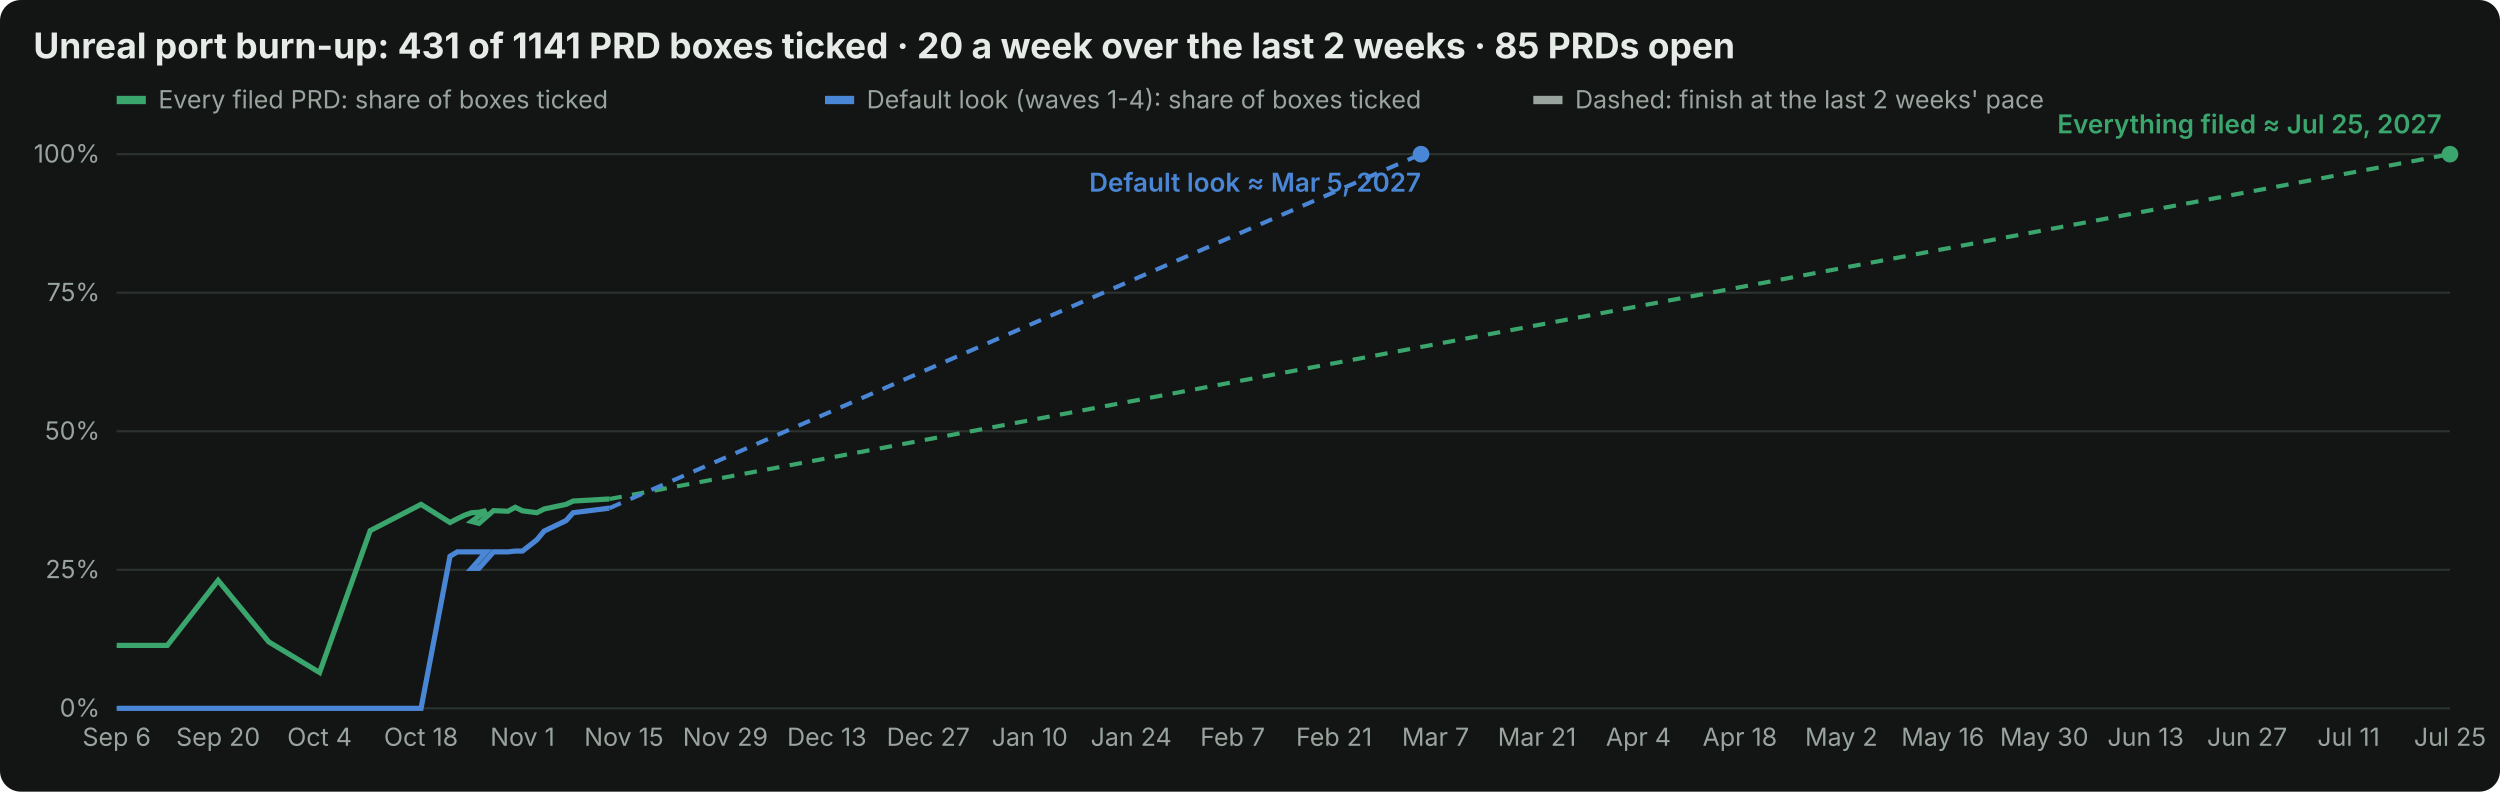
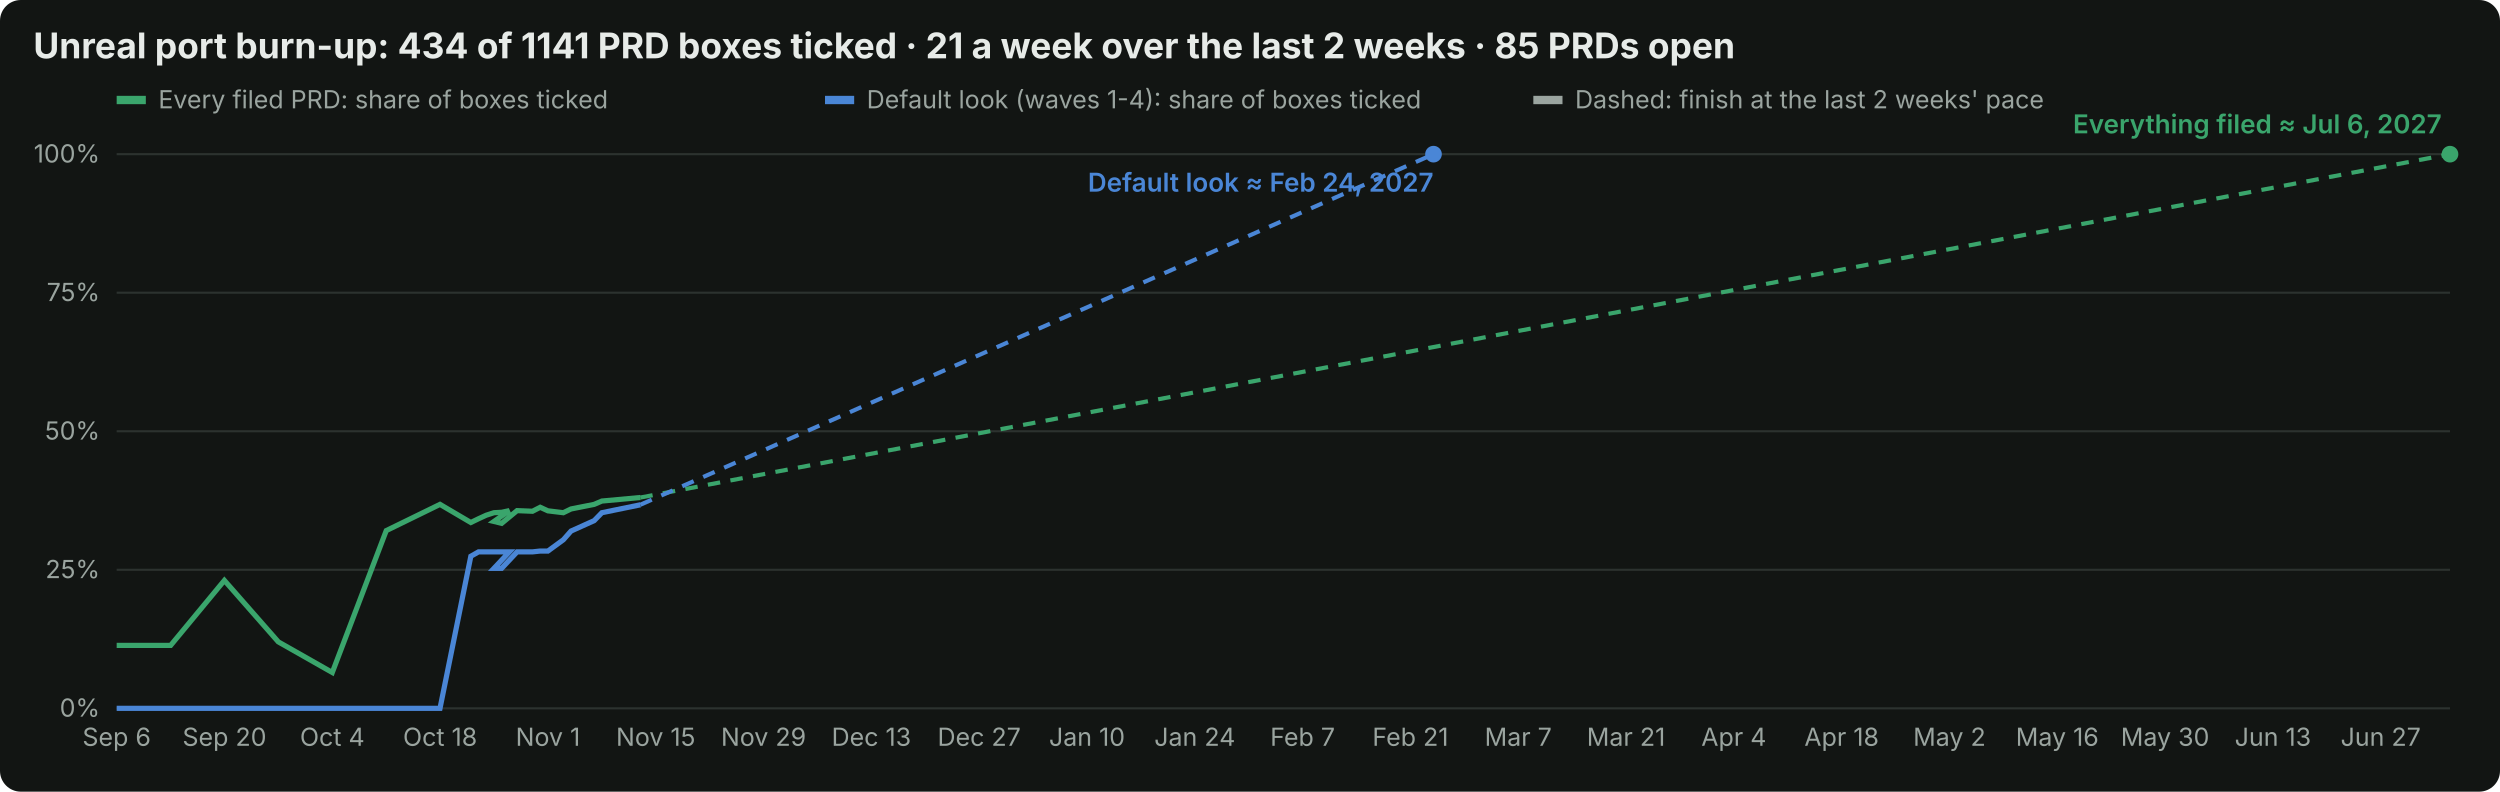
<svg xmlns="http://www.w3.org/2000/svg" viewBox="0 0 1200 380" width="1200" height="380" font-family="system-ui, -apple-system, Segoe UI, sans-serif">
  <style>.h{fill:#e7ebe8;font-size:17px;font-weight:700}.t{fill:#9aa49f;font-size:12px}.e{font-size:12.5px;font-weight:600}</style>
  <rect width="1200" height="380" rx="10" fill="#121513" />
-   <text x="16" y="28" class="h">Unreal port burn-up: 431 of 1141 PRD boxes ticked · 20 a week over the last 2 weeks · 85 PRDs open</text>
+   <text x="16" y="28" class="h">Unreal port burn-up: 434 of 1141 PRD boxes ticked · 21 a week over the last 2 weeks · 85 PRDs open</text>
  <rect x="56" y="46" width="14" height="4" fill="#3aa56c" />
  <text x="76" y="52" class="t">Every filed PRD: share of boxes ticked</text>
  <rect x="396" y="46" width="14" height="4" fill="#4a86d6" />
  <text x="416" y="52" class="t">Default look (waves 1-4): share of boxes ticked</text>
  <rect x="736" y="46" width="14" height="4" fill="#9aa49f" />
  <text x="756" y="52" class="t">Dashed: finish at the last 2 weeks' pace</text>
  <line x1="56" x2="1176" y1="340" y2="340" stroke="#2c322f" />
  <text x="48" y="344" class="t" text-anchor="end">0%</text>
  <line x1="56" x2="1176" y1="273.5" y2="273.5" stroke="#2c322f" />
  <text x="48" y="277.5" class="t" text-anchor="end">25%</text>
  <line x1="56" x2="1176" y1="207" y2="207" stroke="#2c322f" />
  <text x="48" y="211" class="t" text-anchor="end">50%</text>
  <line x1="56" x2="1176" y1="140.5" y2="140.5" stroke="#2c322f" />
  <text x="48" y="144.5" class="t" text-anchor="end">75%</text>
  <line x1="56" x2="1176" y1="74" y2="74" stroke="#2c322f" />
  <text x="48" y="78" class="t" text-anchor="end">100%</text>
  <text x="56" y="358" class="t" text-anchor="middle">Sep 6</text>
-   <text x="104.696" y="358" class="t" text-anchor="middle">Sep 20</text>
-   <text x="153.391" y="358" class="t" text-anchor="middle">Oct 4</text>
-   <text x="202.087" y="358" class="t" text-anchor="middle">Oct 18</text>
-   <text x="250.783" y="358" class="t" text-anchor="middle">Nov 1</text>
-   <text x="299.478" y="358" class="t" text-anchor="middle">Nov 15</text>
-   <text x="348.174" y="358" class="t" text-anchor="middle">Nov 29</text>
-   <text x="396.87" y="358" class="t" text-anchor="middle">Dec 13</text>
-   <text x="445.565" y="358" class="t" text-anchor="middle">Dec 27</text>
-   <text x="494.261" y="358" class="t" text-anchor="middle">Jan 10</text>
-   <text x="542.957" y="358" class="t" text-anchor="middle">Jan 24</text>
-   <text x="591.652" y="358" class="t" text-anchor="middle">Feb 7</text>
-   <text x="640.348" y="358" class="t" text-anchor="middle">Feb 21</text>
-   <text x="689.043" y="358" class="t" text-anchor="middle">Mar 7</text>
-   <text x="737.739" y="358" class="t" text-anchor="middle">Mar 21</text>
-   <text x="786.435" y="358" class="t" text-anchor="middle">Apr 4</text>
-   <text x="835.13" y="358" class="t" text-anchor="middle">Apr 18</text>
-   <text x="883.826" y="358" class="t" text-anchor="middle">May 2</text>
-   <text x="932.522" y="358" class="t" text-anchor="middle">May 16</text>
-   <text x="981.217" y="358" class="t" text-anchor="middle">May 30</text>
-   <text x="1029.913" y="358" class="t" text-anchor="middle">Jun 13</text>
-   <text x="1078.609" y="358" class="t" text-anchor="middle">Jun 27</text>
-   <text x="1127.304" y="358" class="t" text-anchor="middle">Jul 11</text>
-   <text x="1176" y="358" class="t" text-anchor="middle">Jul 25</text>
-   <path d="M56.0,309.8L80.3,309.8L104.7,278.6L129.0,308.1L153.4,322.8L177.7,254.7L202.1,242.1L216.0,250.8L219.5,249.0L223.0,247.3L226.4,246.1L229.9,245.9L233.4,245.1L226.4,250.3L229.9,251.2L236.9,245.1L243.8,245.4L247.3,243.5L250.8,245.2L257.7,246.1L261.2,244.3L271.7,242.1L275.1,240.5L292.5,239.5" stroke="#3aa56c" stroke-width="2.5" fill="none" />
-   <path d="M56.0,340.0L80.3,340.0L104.7,340.0L129.0,340.0L153.4,340.0L177.7,340.0L202.1,340.0L216.0,267.0L219.5,264.9L223.0,264.9L226.4,264.9L229.9,264.9L233.4,264.9L226.4,272.8L229.9,272.8L236.9,264.9L243.8,264.9L247.3,264.5L250.8,264.5L257.7,259.1L261.2,254.9L271.7,249.9L275.1,246.1L292.5,243.9" stroke="#4a86d6" stroke-width="2.5" fill="none" />
-   <path d="M292.522,239.521L1176,74" stroke="#3aa56c" stroke-width="2" stroke-dasharray="6 5" fill="none" />
+   <text x="107.749" y="358" class="t" text-anchor="middle">Sep 20</text>
+   <text x="159.498" y="358" class="t" text-anchor="middle">Oct 4</text>
+   <text x="211.248" y="358" class="t" text-anchor="middle">Oct 18</text>
+   <text x="262.997" y="358" class="t" text-anchor="middle">Nov 1</text>
+   <text x="314.746" y="358" class="t" text-anchor="middle">Nov 15</text>
+   <text x="366.495" y="358" class="t" text-anchor="middle">Nov 29</text>
+   <text x="418.244" y="358" class="t" text-anchor="middle">Dec 13</text>
+   <text x="469.993" y="358" class="t" text-anchor="middle">Dec 27</text>
+   <text x="521.743" y="358" class="t" text-anchor="middle">Jan 10</text>
+   <text x="573.492" y="358" class="t" text-anchor="middle">Jan 24</text>
+   <text x="625.241" y="358" class="t" text-anchor="middle">Feb 7</text>
+   <text x="676.99" y="358" class="t" text-anchor="middle">Feb 21</text>
+   <text x="728.739" y="358" class="t" text-anchor="middle">Mar 7</text>
+   <text x="780.488" y="358" class="t" text-anchor="middle">Mar 21</text>
+   <text x="832.238" y="358" class="t" text-anchor="middle">Apr 4</text>
+   <text x="883.987" y="358" class="t" text-anchor="middle">Apr 18</text>
+   <text x="935.736" y="358" class="t" text-anchor="middle">May 2</text>
+   <text x="987.485" y="358" class="t" text-anchor="middle">May 16</text>
+   <text x="1039.234" y="358" class="t" text-anchor="middle">May 30</text>
+   <text x="1090.983" y="358" class="t" text-anchor="middle">Jun 13</text>
+   <text x="1142.733" y="358" class="t" text-anchor="middle">Jun 27</text>
+   <path d="M56.0,309.8L81.9,309.8L107.7,278.6L133.6,308.1L159.5,322.8L185.4,254.7L211.2,242.1L226.0,250.8L229.7,249.0L233.4,247.3L237.1,246.1L240.8,245.9L244.5,245.1L237.1,250.3L240.8,251.2L248.2,245.1L255.6,245.4L259.3,243.5L263.0,245.2L270.4,246.1L274.1,244.3L285.2,242.1L288.9,240.5L307.4,238.8" stroke="#3aa56c" stroke-width="2.5" fill="none" />
+   <path d="M56.0,340.0L81.9,340.0L107.7,340.0L133.6,340.0L159.5,340.0L185.4,340.0L211.2,340.0L226.0,267.0L229.7,264.9L233.4,264.9L237.1,264.9L240.8,264.9L244.5,264.9L237.1,272.8L240.8,272.8L248.2,264.9L255.6,264.9L259.3,264.5L263.0,264.5L270.4,259.1L274.1,254.9L285.2,249.9L288.9,246.1L307.4,242.3" stroke="#4a86d6" stroke-width="2.5" fill="none" />
+   <path d="M307.353,238.822L1176,74" stroke="#3aa56c" stroke-width="2" stroke-dasharray="6 5" fill="none" />
  <circle cx="1176" cy="74" r="4" fill="#3aa56c" />
-   <text x="1172" y="64" class="e" fill="#3aa56c" text-anchor="end">Everything filed ≈ Jul 25, 2027</text>
-   <path d="M292.522,243.914L682.087,74" stroke="#4a86d6" stroke-width="2" stroke-dasharray="6 5" fill="none" />
-   <circle cx="682.087" cy="74" r="4" fill="#4a86d6" />
-   <text x="682.087" y="92" class="e" fill="#4a86d6" text-anchor="end">Default look ≈ Mar 5, 2027</text>
+   <text x="1172" y="64" class="e" fill="#3aa56c" text-anchor="end">Everything filed ≈ Jul 6, 2027</text>
+   <path d="M307.353,242.286L688.079,74" stroke="#4a86d6" stroke-width="2" stroke-dasharray="6 5" fill="none" />
+   <circle cx="688.079" cy="74" r="4" fill="#4a86d6" />
+   <text x="688.079" y="92" class="e" fill="#4a86d6" text-anchor="end">Default look ≈ Feb 24, 2027</text>
</svg>
